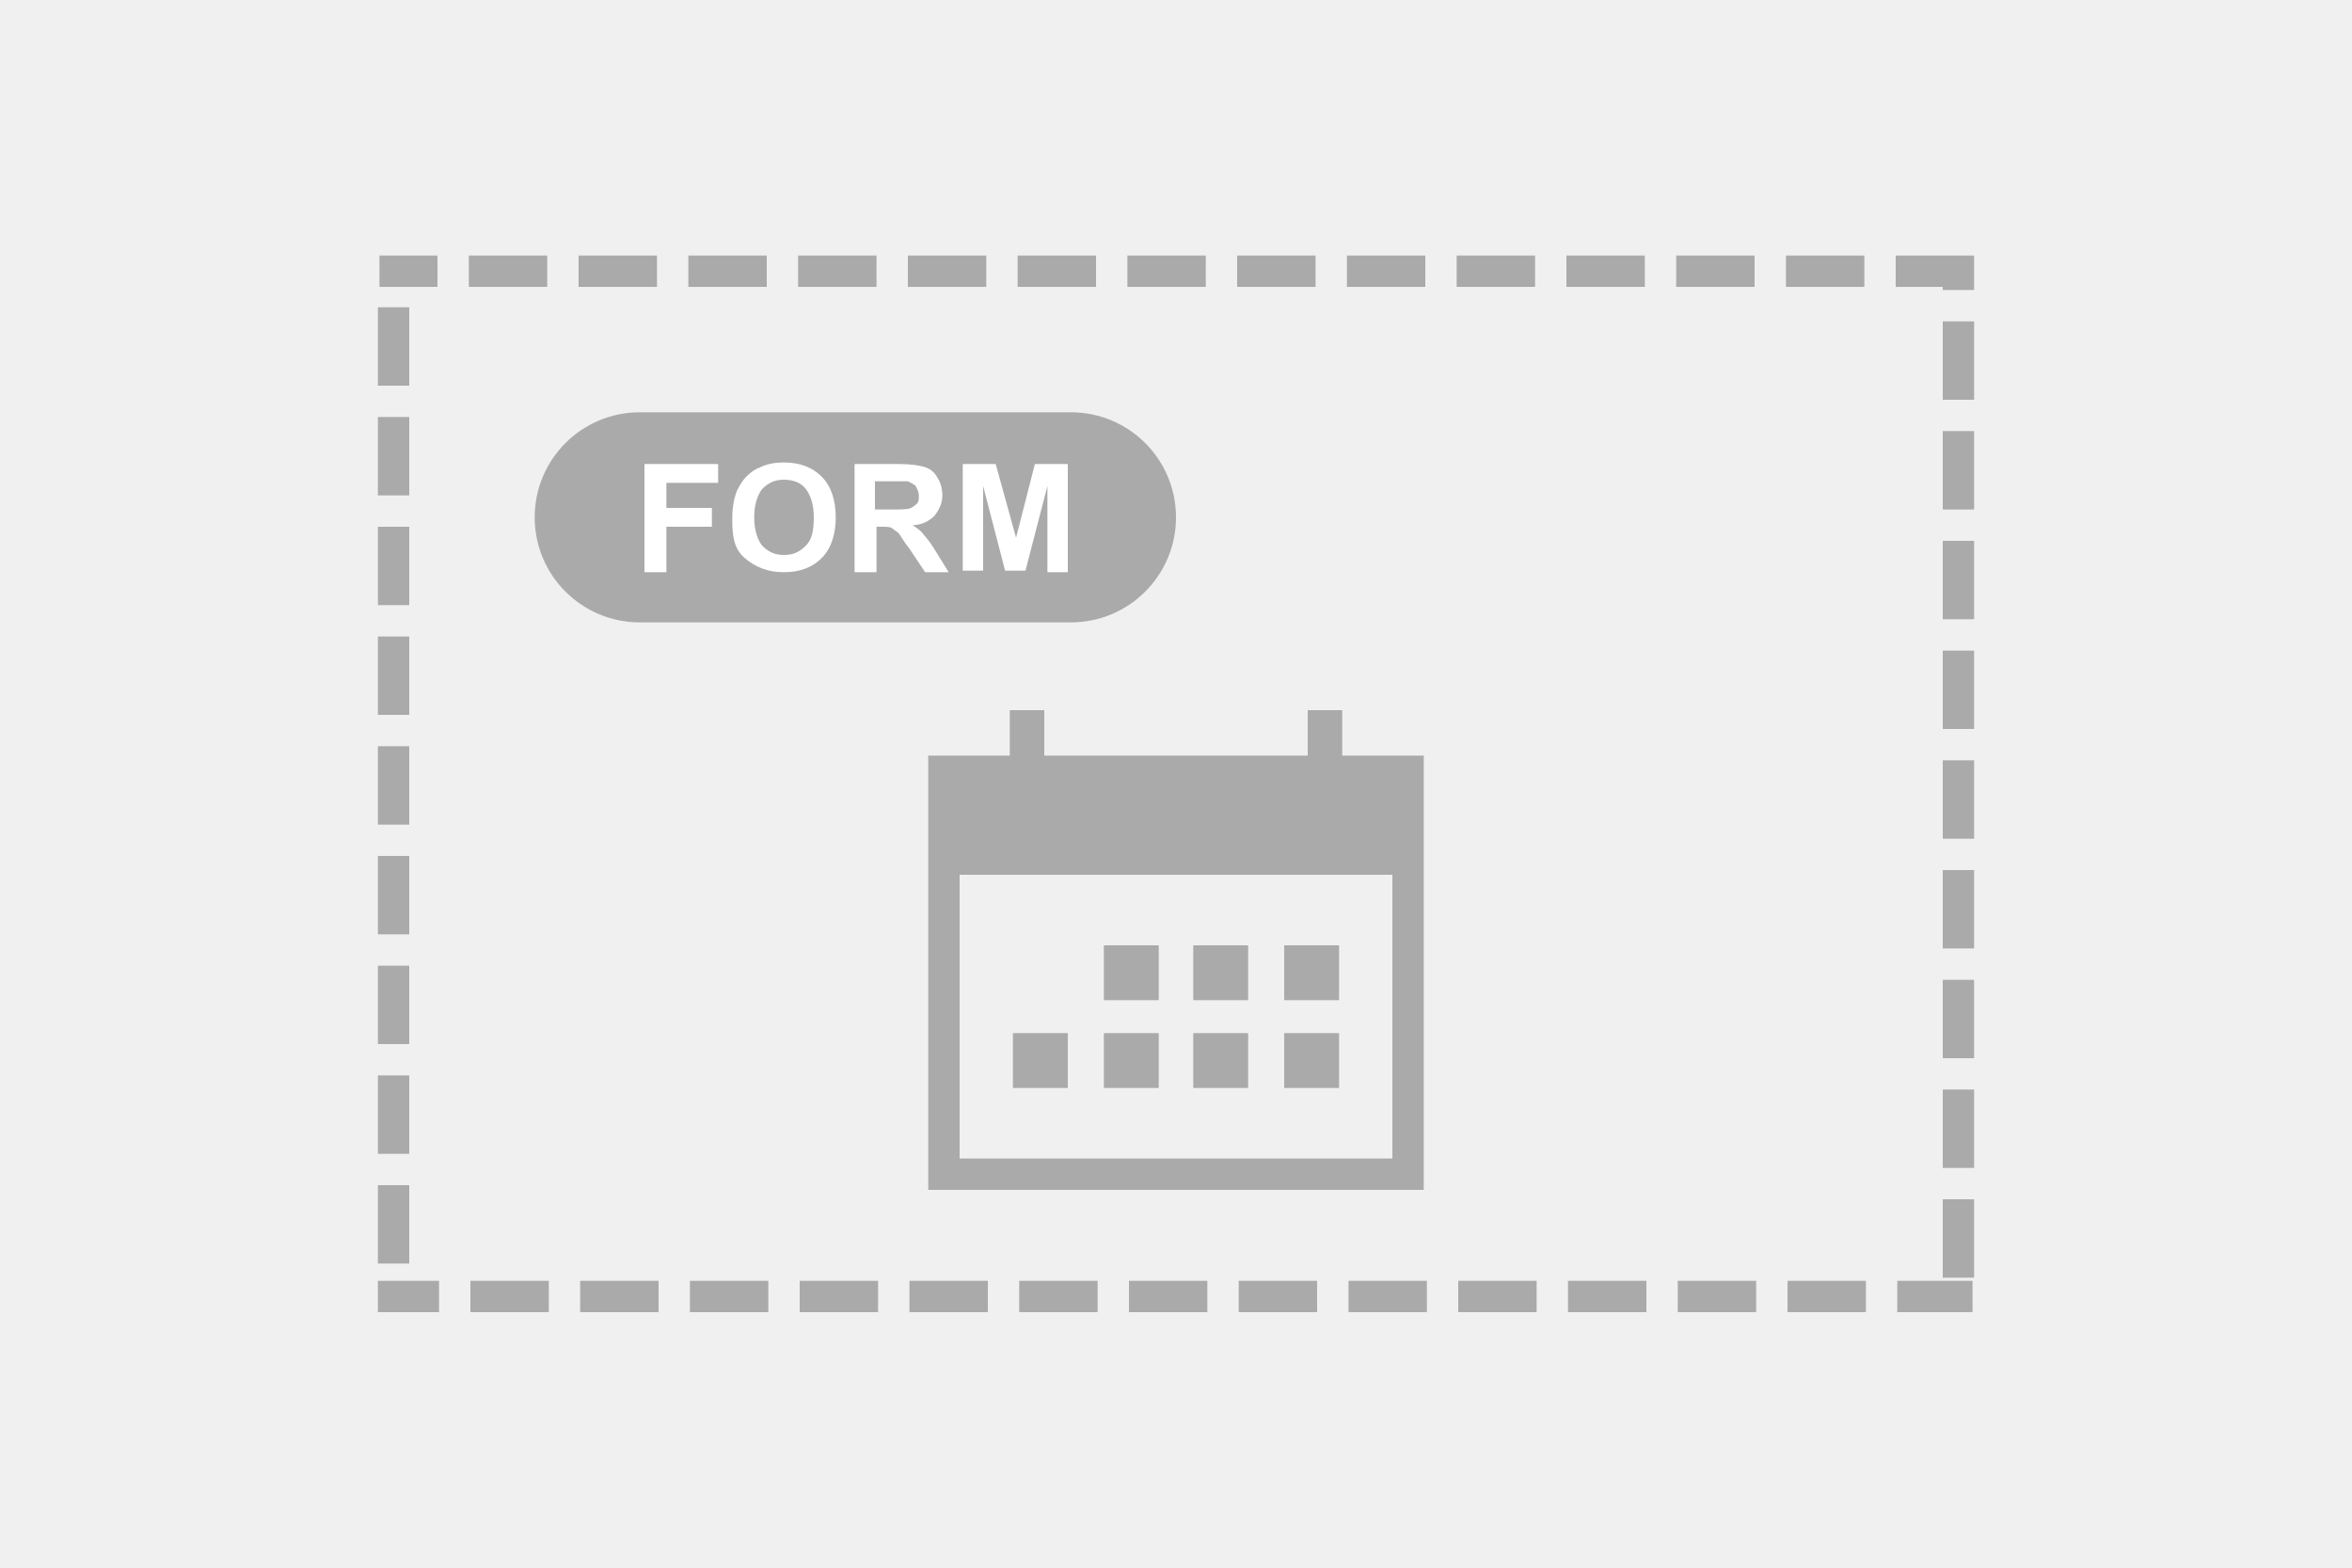
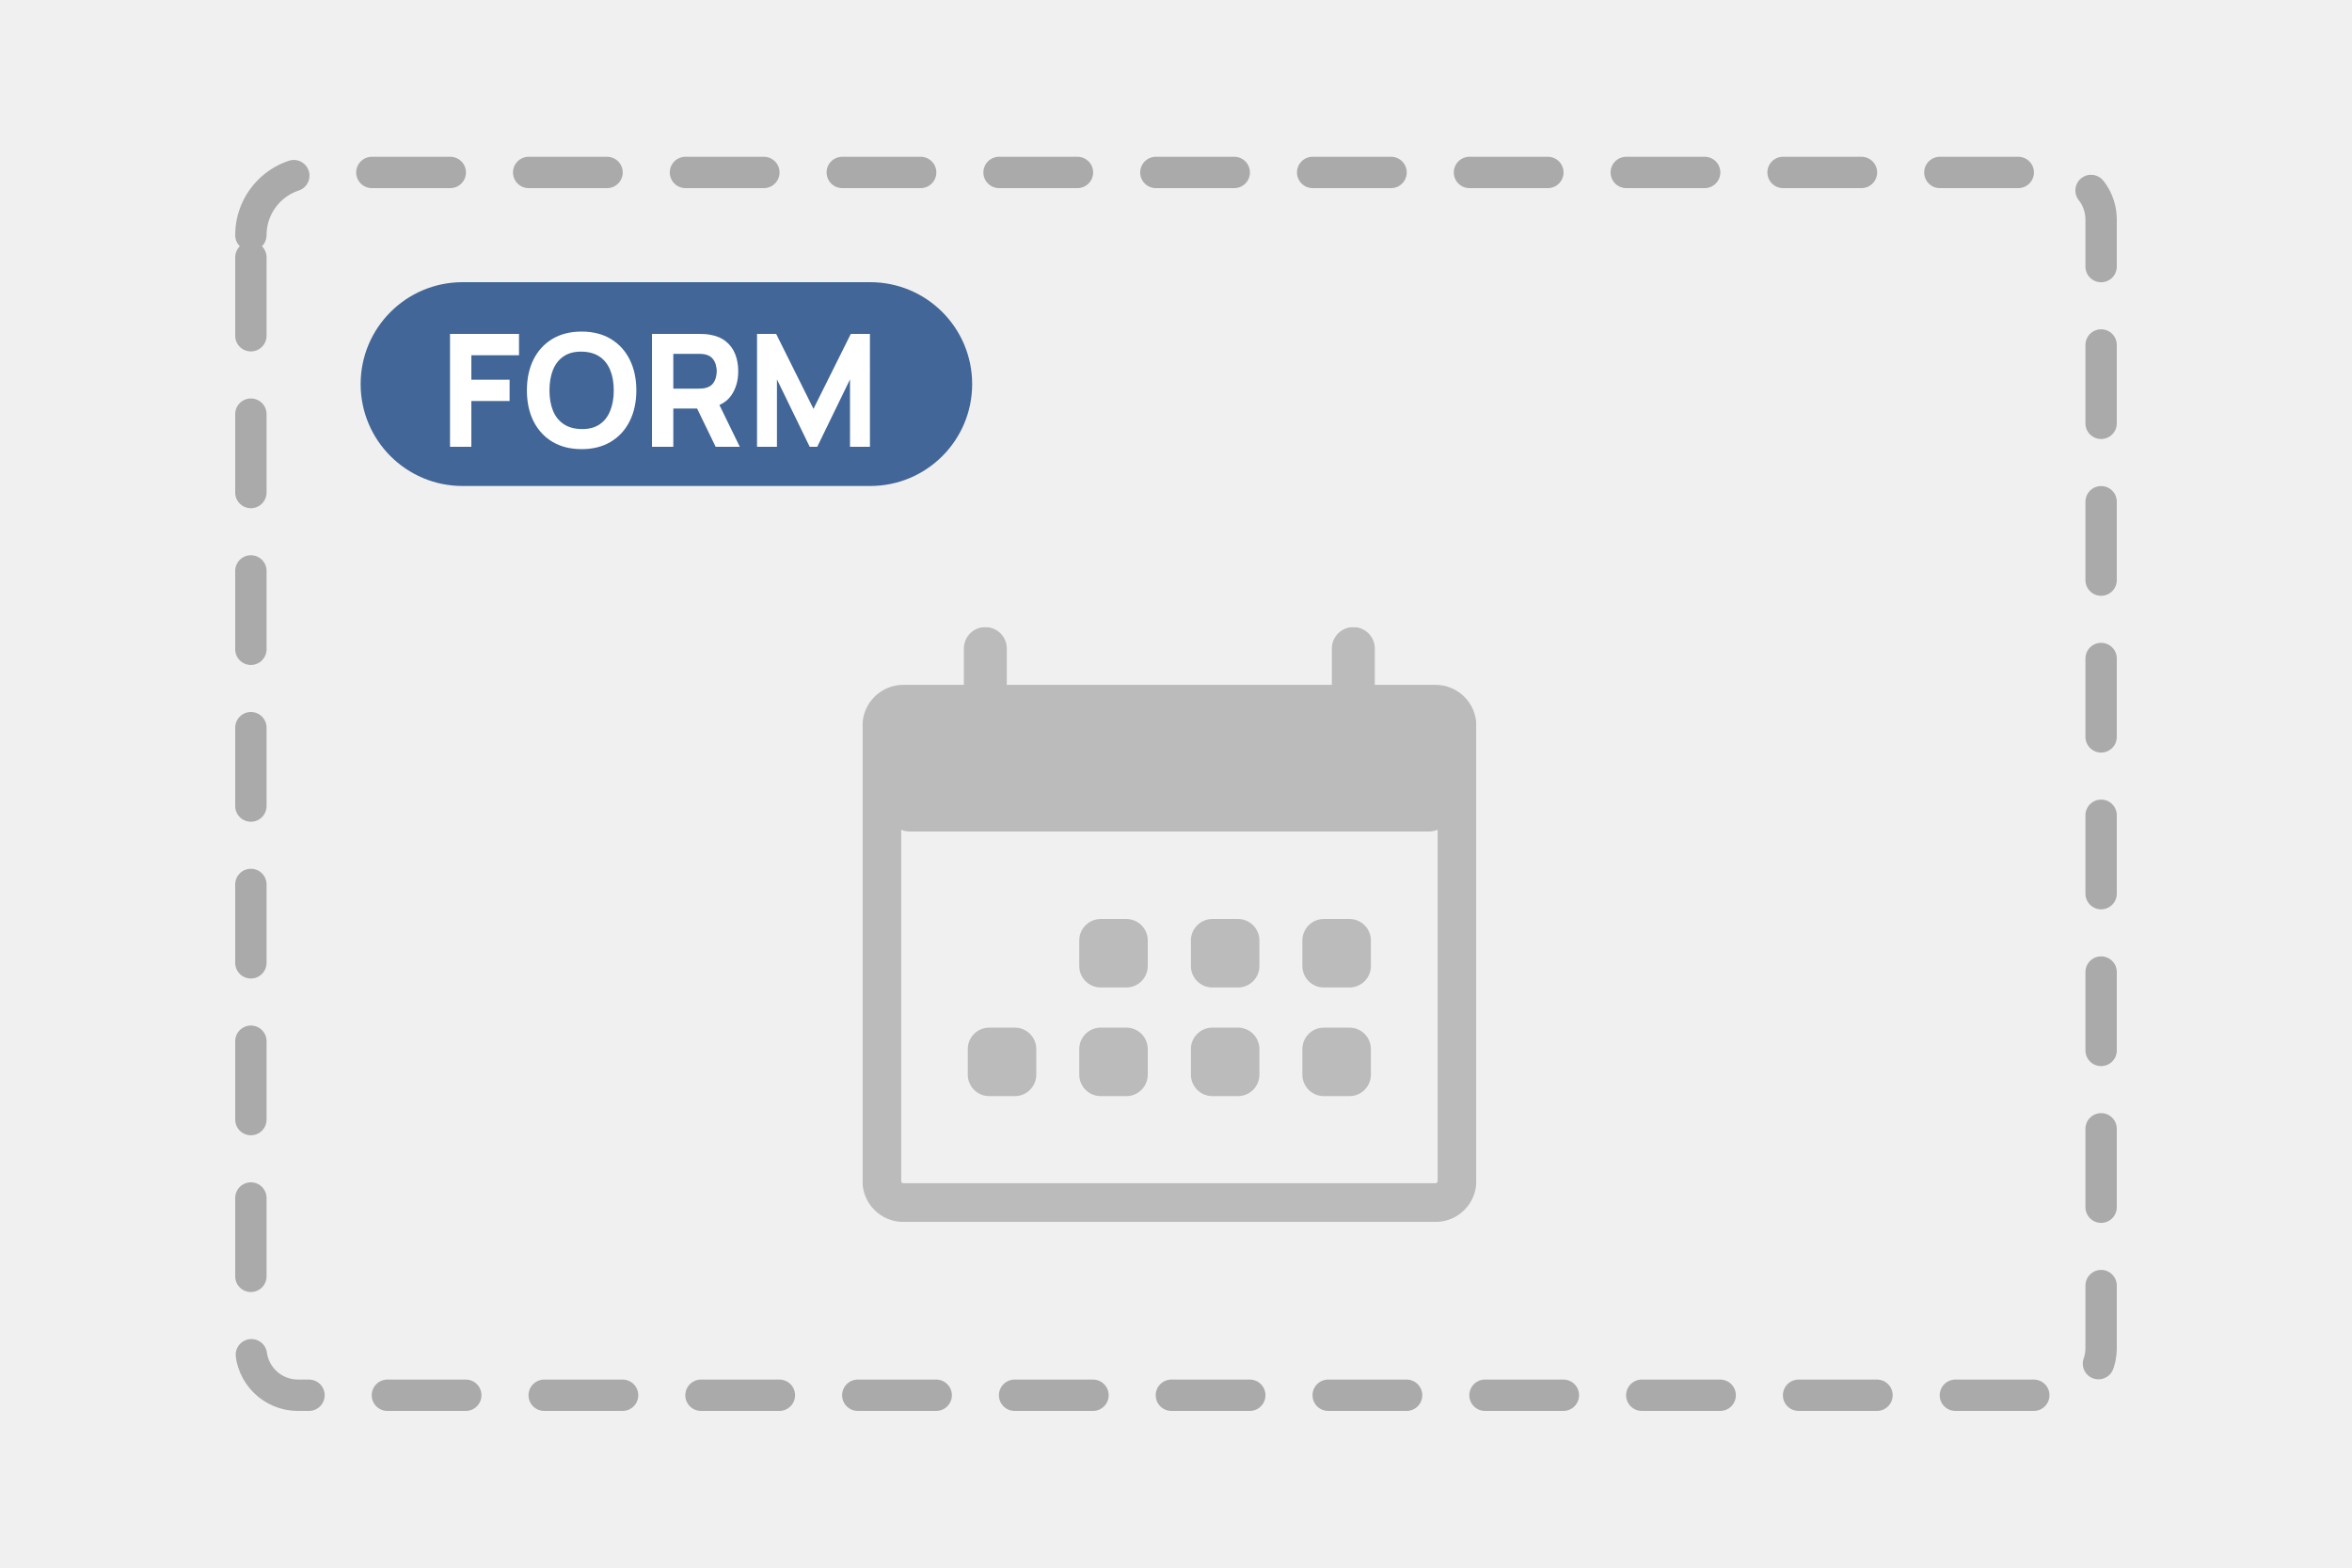
- <svg xmlns="http://www.w3.org/2000/svg" version="1.1" id="Ebene_1" x="0px" y="0px" viewBox="0 0 150 100" style="enable-background:new 0 0 150 100;" xml:space="preserve">
-   <style type="text/css">
- 	.st0{fill:#AAAAAA;}
- 	.st1{fill:#FFFFFF;}
- 	.st2{fill:none;stroke:#AAAAAA;stroke-width:2;stroke-miterlimit:10;}
- </style>
-   <g>
-     <path class="st0" d="M118.9,16.3h-5v2h5V16.3L118.9,16.3z M111.9,16.3h-5v2h5V16.3L111.9,16.3z M104.9,16.3h-5v2h5V16.3L104.9,16.3   z M97.9,16.3h-5v2h5V16.3L97.9,16.3z M90.9,16.3h-5v2h5V16.3L90.9,16.3z M83.9,16.3h-5v2h5V16.3L83.9,16.3z M76.9,16.3h-5v2h5V16.3   L76.9,16.3z M69.9,16.3h-5v2h5V16.3L69.9,16.3z M62.9,16.3h-5v2h5V16.3L62.9,16.3z M55.9,16.3h-5v2h5V16.3L55.9,16.3z M48.9,16.3   h-5v2h5V16.3L48.9,16.3z M41.9,16.3h-5v2h5V16.3L41.9,16.3z M34.9,16.3h-5v2h5V16.3L34.9,16.3z M27.9,16.3h-3.7v2h3.7V16.3   L27.9,16.3z M26.1,19.6h-2v5h2V19.6L26.1,19.6z M26.1,26.6h-2v5h2V26.6L26.1,26.6z M26.1,33.6h-2v5h2V33.6L26.1,33.6z M26.1,40.6   h-2v5h2V40.6L26.1,40.6z M26.1,47.6h-2v5h2V47.6L26.1,47.6z M26.1,54.6h-2v5h2V54.6L26.1,54.6z M26.1,61.6h-2v5h2V61.6L26.1,61.6z    M26.1,68.6h-2v5h2V68.6L26.1,68.6z M26.1,75.6h-2v5h2V75.6L26.1,75.6z M28,81.7h-3.9v0.9l0,0v-0.9v0.9l0,0v1.1h2l0,0l0,0l0,0l0,0   c1,0,1.9,0,1.9,0V81.7L28,81.7z M35,81.7h-5v2h5V81.7L35,81.7z M42,81.7h-5v2h5V81.7L42,81.7z M49,81.7h-5v2h5V81.7L49,81.7z    M56,81.7h-5v2h5V81.7L56,81.7z M63,81.7h-5v2h5V81.7L63,81.7z M70,81.7h-5v2h5V81.7L70,81.7z M77,81.7h-5v2h5V81.7L77,81.7z    M84,81.7h-5v2h5V81.7L84,81.7z M91,81.7h-5v2h5V81.7L91,81.7z M98,81.7h-5v2h5V81.7L98,81.7z M105,81.7h-5v2h5V81.7L105,81.7z    M112,81.7h-5v2h5V81.7L112,81.7z M119,81.7h-5v2h5V81.7L119,81.7z M125.9,81.7H121v2h4.8V81.7L125.9,81.7z M125.9,76.5h-2v5h2   V76.5L125.9,76.5z M125.9,69.5h-2v5h2V69.5L125.9,69.5z M125.9,62.5h-2v5h2V62.5L125.9,62.5z M125.9,55.5h-2v5h2V55.5L125.9,55.5z    M125.9,48.5h-2v5h2V48.5L125.9,48.5z M125.9,41.5h-2v5h2V41.5L125.9,41.5z M125.9,34.5h-2v5h2V34.5L125.9,34.5z M125.9,27.5h-2v5   h2V27.5L125.9,27.5z M125.9,20.5h-2v5h2V20.5L125.9,20.5z M125.9,16.3h-5v2h3v0.2h2V16.3L125.9,16.3z" />
-   </g>
-   <g>
-     <path class="st0" d="M68.3,39.7H40.8c-3.7,0-6.7-3-6.7-6.7v0c0-3.7,3-6.7,6.7-6.7h27.5c3.7,0,6.7,3,6.7,6.7v0   C75,36.7,72,39.7,68.3,39.7z" />
-     <g>
-       <path class="st1" d="M41.1,36.5v-6.9h4.7v1.2h-3.3v1.6h2.9v1.2h-2.9v2.9H41.1z" />
-       <path class="st1" d="M46.7,33.1c0-0.7,0.1-1.3,0.3-1.8c0.2-0.4,0.4-0.7,0.6-0.9c0.3-0.3,0.6-0.5,0.9-0.6c0.4-0.2,0.9-0.3,1.5-0.3    c1,0,1.8,0.3,2.4,0.9s0.9,1.5,0.9,2.6c0,1.1-0.3,2-0.9,2.6c-0.6,0.6-1.4,0.9-2.4,0.9c-1,0-1.8-0.3-2.5-0.9S46.7,34.2,46.7,33.1z     M48.1,33c0,0.8,0.2,1.4,0.5,1.8c0.4,0.4,0.8,0.6,1.4,0.6c0.6,0,1-0.2,1.4-0.6c0.4-0.4,0.5-1,0.5-1.8c0-0.8-0.2-1.4-0.5-1.8    c-0.3-0.4-0.8-0.6-1.4-0.6c-0.6,0-1,0.2-1.4,0.6C48.3,31.6,48.1,32.2,48.1,33z" />
-       <path class="st1" d="M54.5,36.5v-6.9h2.9c0.7,0,1.3,0.1,1.6,0.2c0.3,0.1,0.6,0.3,0.8,0.7c0.2,0.3,0.3,0.7,0.3,1.1    c0,0.5-0.2,0.9-0.5,1.3c-0.3,0.3-0.8,0.6-1.4,0.6c0.3,0.2,0.6,0.4,0.7,0.6c0.2,0.2,0.5,0.6,0.8,1.1l0.8,1.3H59L58,35    c-0.4-0.5-0.6-0.9-0.7-1c-0.1-0.1-0.3-0.2-0.4-0.3c-0.1-0.1-0.4-0.1-0.7-0.1h-0.3v2.9H54.5z M55.8,32.5h1c0.7,0,1.1,0,1.3-0.1    c0.2-0.1,0.3-0.2,0.4-0.3c0.1-0.1,0.1-0.3,0.1-0.5c0-0.2-0.1-0.4-0.2-0.6c-0.1-0.1-0.3-0.2-0.5-0.3c-0.1,0-0.5,0-1,0h-1.1V32.5z" />
-       <path class="st1" d="M61.4,36.5v-6.9h2.1l1.3,4.7l1.2-4.7h2.1v6.9h-1.3V31l-1.4,5.4h-1.3L62.7,31v5.4H61.4z" />
+ <svg xmlns="http://www.w3.org/2000/svg" viewBox="0 0 150 100" fill="none">
+   <g id="form-date">
+     <path id="Rectangle 1" d="M16 15C16 12.791 17.791 11 20 11H131C132.657 11 134 12.343 134 14V86C134 87.657 132.657 89 131 89H19C17.343 89 16 87.657 16 86V15Z" stroke="#AAAAAA" stroke-width="2" stroke-linecap="round" stroke-dasharray="5 5" />
+     <g id="Badge">
+       <g clip-path="url(#clip0_4_94)">
+         <rect x="23" y="18" width="39" height="13" rx="6.5" fill="#426698" />
+         <path id="FORM" d="M28.7 28.5V21.3H33.1V22.66H30.06V24.22H32.5V25.58H30.06V28.5H28.7ZM37.093 28.65C36.373 28.65 35.751 28.493 35.228 28.18C34.708 27.867 34.306 27.428 34.023 26.865C33.743 26.302 33.603 25.647 33.603 24.9C33.603 24.153 33.743 23.498 34.023 22.935C34.306 22.372 34.708 21.933 35.228 21.62C35.751 21.307 36.373 21.15 37.093 21.15C37.813 21.15 38.433 21.307 38.953 21.62C39.476 21.933 39.878 22.372 40.158 22.935C40.441 23.498 40.583 24.153 40.583 24.9C40.583 25.647 40.441 26.302 40.158 26.865C39.878 27.428 39.476 27.867 38.953 28.18C38.433 28.493 37.813 28.65 37.093 28.65ZM37.093 27.37C37.549 27.377 37.929 27.278 38.233 27.075C38.536 26.872 38.763 26.583 38.913 26.21C39.066 25.837 39.143 25.4 39.143 24.9C39.143 24.4 39.066 23.967 38.913 23.6C38.763 23.233 38.536 22.948 38.233 22.745C37.929 22.542 37.549 22.437 37.093 22.43C36.636 22.423 36.256 22.522 35.953 22.725C35.649 22.928 35.421 23.217 35.268 23.59C35.118 23.963 35.043 24.4 35.043 24.9C35.043 25.4 35.118 25.833 35.268 26.2C35.421 26.567 35.649 26.852 35.953 27.055C36.256 27.258 36.636 27.363 37.093 27.37ZM41.581 28.5V21.3H44.621C44.691 21.3 44.784 21.303 44.901 21.31C45.021 21.313 45.127 21.323 45.221 21.34C45.651 21.407 46.002 21.548 46.276 21.765C46.553 21.982 46.756 22.255 46.886 22.585C47.016 22.912 47.081 23.277 47.081 23.68C47.081 24.283 46.931 24.8 46.631 25.23C46.331 25.657 45.861 25.92 45.221 26.02L44.621 26.06H42.941V28.5H41.581ZM45.641 28.5L44.221 25.57L45.621 25.3L47.181 28.5H45.641ZM42.941 24.79H44.561C44.631 24.79 44.708 24.787 44.791 24.78C44.874 24.773 44.951 24.76 45.021 24.74C45.204 24.69 45.346 24.607 45.446 24.49C45.546 24.37 45.614 24.238 45.651 24.095C45.691 23.948 45.711 23.81 45.711 23.68C45.711 23.55 45.691 23.413 45.651 23.27C45.614 23.123 45.546 22.992 45.446 22.875C45.346 22.755 45.204 22.67 45.021 22.62C44.951 22.6 44.874 22.587 44.791 22.58C44.708 22.573 44.631 22.57 44.561 22.57H42.941V24.79ZM48.28 28.5V21.3H49.5L51.88 26.08L54.26 21.3H55.48V28.5H54.21V24.2L52.12 28.5H51.64L49.55 24.2V28.5H48.28Z" fill="white" />
+       </g>
+     </g>
+     <g id="Ebene_1" clip-path="url(#clip1_4_94)">
+       <g id="Group" opacity="0.75">
+         <path id="Vector" d="M91.55 44.92H57.61C56.853 44.92 56.24 45.533 56.24 46.29V75.34C56.24 76.097 56.853 76.71 57.61 76.71H91.55C92.307 76.71 92.92 76.097 92.92 75.34V46.29C92.92 45.533 92.307 44.92 91.55 44.92Z" stroke="#AAAAAA" stroke-width="2.47" stroke-miterlimit="10" />
+         <path id="Vector_2" d="M71.83 58.62H70.2C69.443 58.62 68.83 59.233 68.83 59.99V61.62C68.83 62.377 69.443 62.99 70.2 62.99H71.83C72.587 62.99 73.2 62.377 73.2 61.62V59.99C73.2 59.233 72.587 58.62 71.83 58.62Z" fill="#AAAAAA" />
+         <path id="Vector_3" d="M78.95 58.62H77.32C76.563 58.62 75.95 59.233 75.95 59.99V61.62C75.95 62.377 76.563 62.99 77.32 62.99H78.95C79.707 62.99 80.32 62.377 80.32 61.62V59.99C80.32 59.233 79.707 58.62 78.95 58.62Z" fill="#AAAAAA" />
+         <path id="Vector_4" d="M86.06 58.62H84.43C83.673 58.62 83.06 59.233 83.06 59.99V61.62C83.06 62.377 83.673 62.99 84.43 62.99H86.06C86.817 62.99 87.43 62.377 87.43 61.62V59.99C87.43 59.233 86.817 58.62 86.06 58.62Z" fill="#AAAAAA" />
+         <path id="Vector_5" d="M64.72 65.55H63.09C62.333 65.55 61.72 66.163 61.72 66.92V68.55C61.72 69.307 62.333 69.92 63.09 69.92H64.72C65.477 69.92 66.09 69.307 66.09 68.55V66.92C66.09 66.163 65.477 65.55 64.72 65.55Z" fill="#AAAAAA" />
+         <path id="Vector_6" d="M71.83 65.55H70.2C69.443 65.55 68.83 66.163 68.83 66.92V68.55C68.83 69.307 69.443 69.92 70.2 69.92H71.83C72.587 69.92 73.2 69.307 73.2 68.55V66.92C73.2 66.163 72.587 65.55 71.83 65.55Z" fill="#AAAAAA" />
+         <path id="Vector_7" d="M78.95 65.55H77.32C76.563 65.55 75.95 66.163 75.95 66.92V68.55C75.95 69.307 76.563 69.92 77.32 69.92H78.95C79.707 69.92 80.32 69.307 80.32 68.55V66.92C80.32 66.163 79.707 65.55 78.95 65.55Z" fill="#AAAAAA" />
+         <path id="Vector_8" d="M86.06 65.55H84.43C83.673 65.55 83.06 66.163 83.06 66.92V68.55C83.06 69.307 83.673 69.92 84.43 69.92H86.06C86.817 69.92 87.43 69.307 87.43 68.55V66.92C87.43 66.163 86.817 65.55 86.06 65.55Z" fill="#AAAAAA" />
+         <path id="Vector_9" d="M64.21 41.37C64.21 40.613 63.597 40 62.84 40C62.083 40 61.47 40.613 61.47 41.37V43.55C61.47 44.307 62.083 44.92 62.84 44.92C63.597 44.92 64.21 44.307 64.21 43.55V41.37Z" fill="#AAAAAA" />
+         <path id="Vector_10" d="M87.68 41.37C87.68 40.613 87.067 40 86.31 40C85.553 40 84.94 40.613 84.94 41.37V43.55C84.94 44.307 85.553 44.92 86.31 44.92C87.067 44.92 87.68 44.307 87.68 43.55V41.37Z" fill="#AAAAAA" />
+         <path id="Vector_11" d="M91.14 45.65H58.01C57.253 45.65 56.64 46.263 56.64 47.02V51.67C56.64 52.427 57.253 53.04 58.01 53.04H91.14C91.897 53.04 92.51 52.427 92.51 51.67V47.02C92.51 46.263 91.897 45.65 91.14 45.65Z" fill="#AAAAAA" />
+       </g>
    </g>
  </g>
-   <g>
-     <rect x="60.2" y="49.2" class="st2" width="29.6" height="25.7" />
-     <g>
-       <rect x="70.4" y="60.3" class="st0" width="3.5" height="3.5" />
-       <rect x="76.1" y="60.3" class="st0" width="3.5" height="3.5" />
-       <rect x="81.9" y="60.3" class="st0" width="3.5" height="3.5" />
-       <rect x="64.6" y="65.9" class="st0" width="3.5" height="3.5" />
-       <rect x="70.4" y="65.9" class="st0" width="3.5" height="3.5" />
-       <rect x="76.1" y="65.9" class="st0" width="3.5" height="3.5" />
-       <rect x="81.9" y="65.9" class="st0" width="3.5" height="3.5" />
-     </g>
-     <g>
-       <rect x="64.4" y="45.3" class="st0" width="2.2" height="4" />
-       <rect x="83.4" y="45.3" class="st0" width="2.2" height="4" />
-     </g>
-     <rect x="60.5" y="49.8" class="st0" width="29" height="6" />
-   </g>
+   <defs>
+     <clipPath id="clip0_4_94">
+       <rect x="23" y="18" width="39" height="13" rx="6.5" fill="white" />
+     </clipPath>
+     <clipPath id="clip1_4_94">
+       <rect width="39.15" height="37.94" fill="white" transform="translate(55 40)" />
+     </clipPath>
+   </defs>
</svg>
